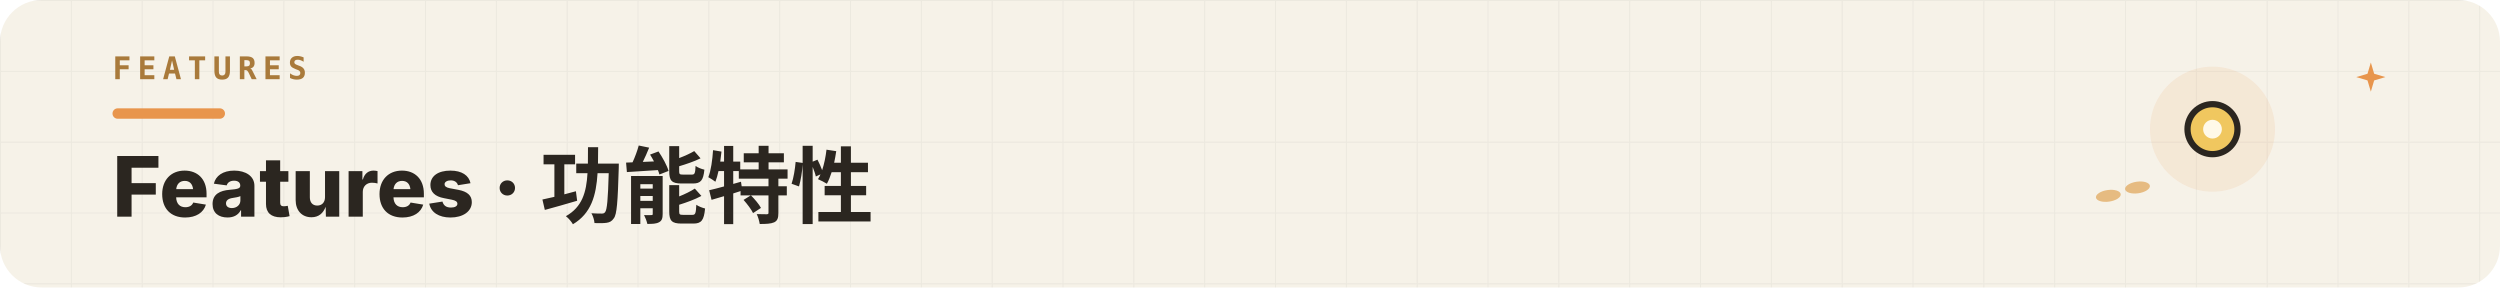
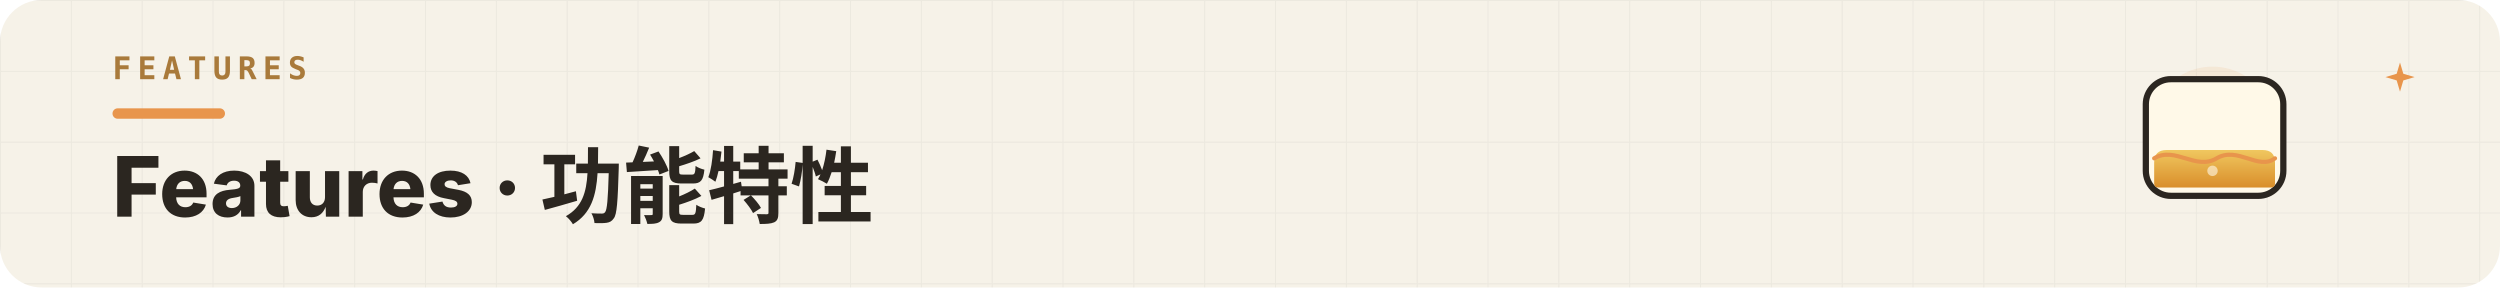
<svg xmlns="http://www.w3.org/2000/svg" width="1200" height="138" viewBox="0 0 1200 138" role="img" aria-label="Features · 功能特性">
  <defs>
    <pattern id="g" width="34" height="34" patternUnits="userSpaceOnUse">
      <path d="M34 0H0V34" fill="none" stroke="#2B2620" stroke-opacity="0.045" />
    </pattern>
+     <linearGradient id="wg" x1="0" y1="1" x2="0" y2="0">
+       <stop offset="0" stop-color="#D98E2B" />
+       <stop offset="1" stop-color="#F0C75F" />
+     </linearGradient>
  </defs>
  <rect width="1200" height="138" rx="20" fill="#F6F2E8" />
  <rect width="1200" height="138" rx="20" fill="url(#g)" />
  <text x="54" y="38" font-family="ui-monospace, 'SF Mono', Menlo, monospace" font-size="15" font-weight="700" letter-spacing="3" fill="#A97A3B">FEATURES</text>
  <rect x="54" y="52" width="54" height="5" rx="2.5" fill="#E8954C" />
  <text x="54" y="104" font-family="-apple-system, BlinkMacSystemFont, 'Segoe UI', 'PingFang SC', sans-serif" font-size="40" font-weight="800" fill="#2B2620">Features · 功能特性</text>
  <circle cx="1062" cy="62" r="30" fill="#E8954C" opacity="0.12" />
-   <circle cx="1062" cy="62" r="12" fill="#F0C75F" stroke="#2B2620" stroke-width="3" />
-   <circle cx="1062" cy="62" r="4.5" fill="#FFF9E8" />
-   <ellipse cx="1012" cy="94" rx="6" ry="2.8" fill="#D98E2B" opacity="0.55" transform="rotate(-8 1012 94)" />
-   <ellipse cx="1026" cy="90" rx="6" ry="2.8" fill="#D98E2B" opacity="0.55" transform="rotate(-8 1026 90)" />
-   <path d="M1138 30 L1139.6 35.4 L1145 37 L1139.6 38.6 L1138 44 L1136.4 38.6 L1131 37 L1136.4 35.4 Z" fill="#E8954C" />
+   <rect x="1030" y="38" width="66" height="56" rx="12" fill="#FFF9E8" stroke="#2B2620" stroke-width="3" />
+   <path d="M1034 88 L1034 78 Q1034 72 1040 72 L1086 72 Q1092 72 1092 78 L1092 88 Q1092 90 1090 90 L1036 90 Q1034 90 1034 88 Z" fill="url(#wg)" />
+   <path d="M1034 76 C1044 70 1054 82 1064 76 C1074 70 1084 82 1092 76" fill="none" stroke="#E8954C" stroke-width="2" stroke-linecap="round" />
+   <circle cx="1062" cy="82" r="2.5" fill="#FFF9E8" opacity="0.6" />
+   <path d="M1152 30 L1153.6 35.4 L1159 37 L1153.6 38.6 L1152 44 L1150.4 38.6 L1145 37 L1150.4 35.4 Z" fill="#E8954C" />
</svg>
